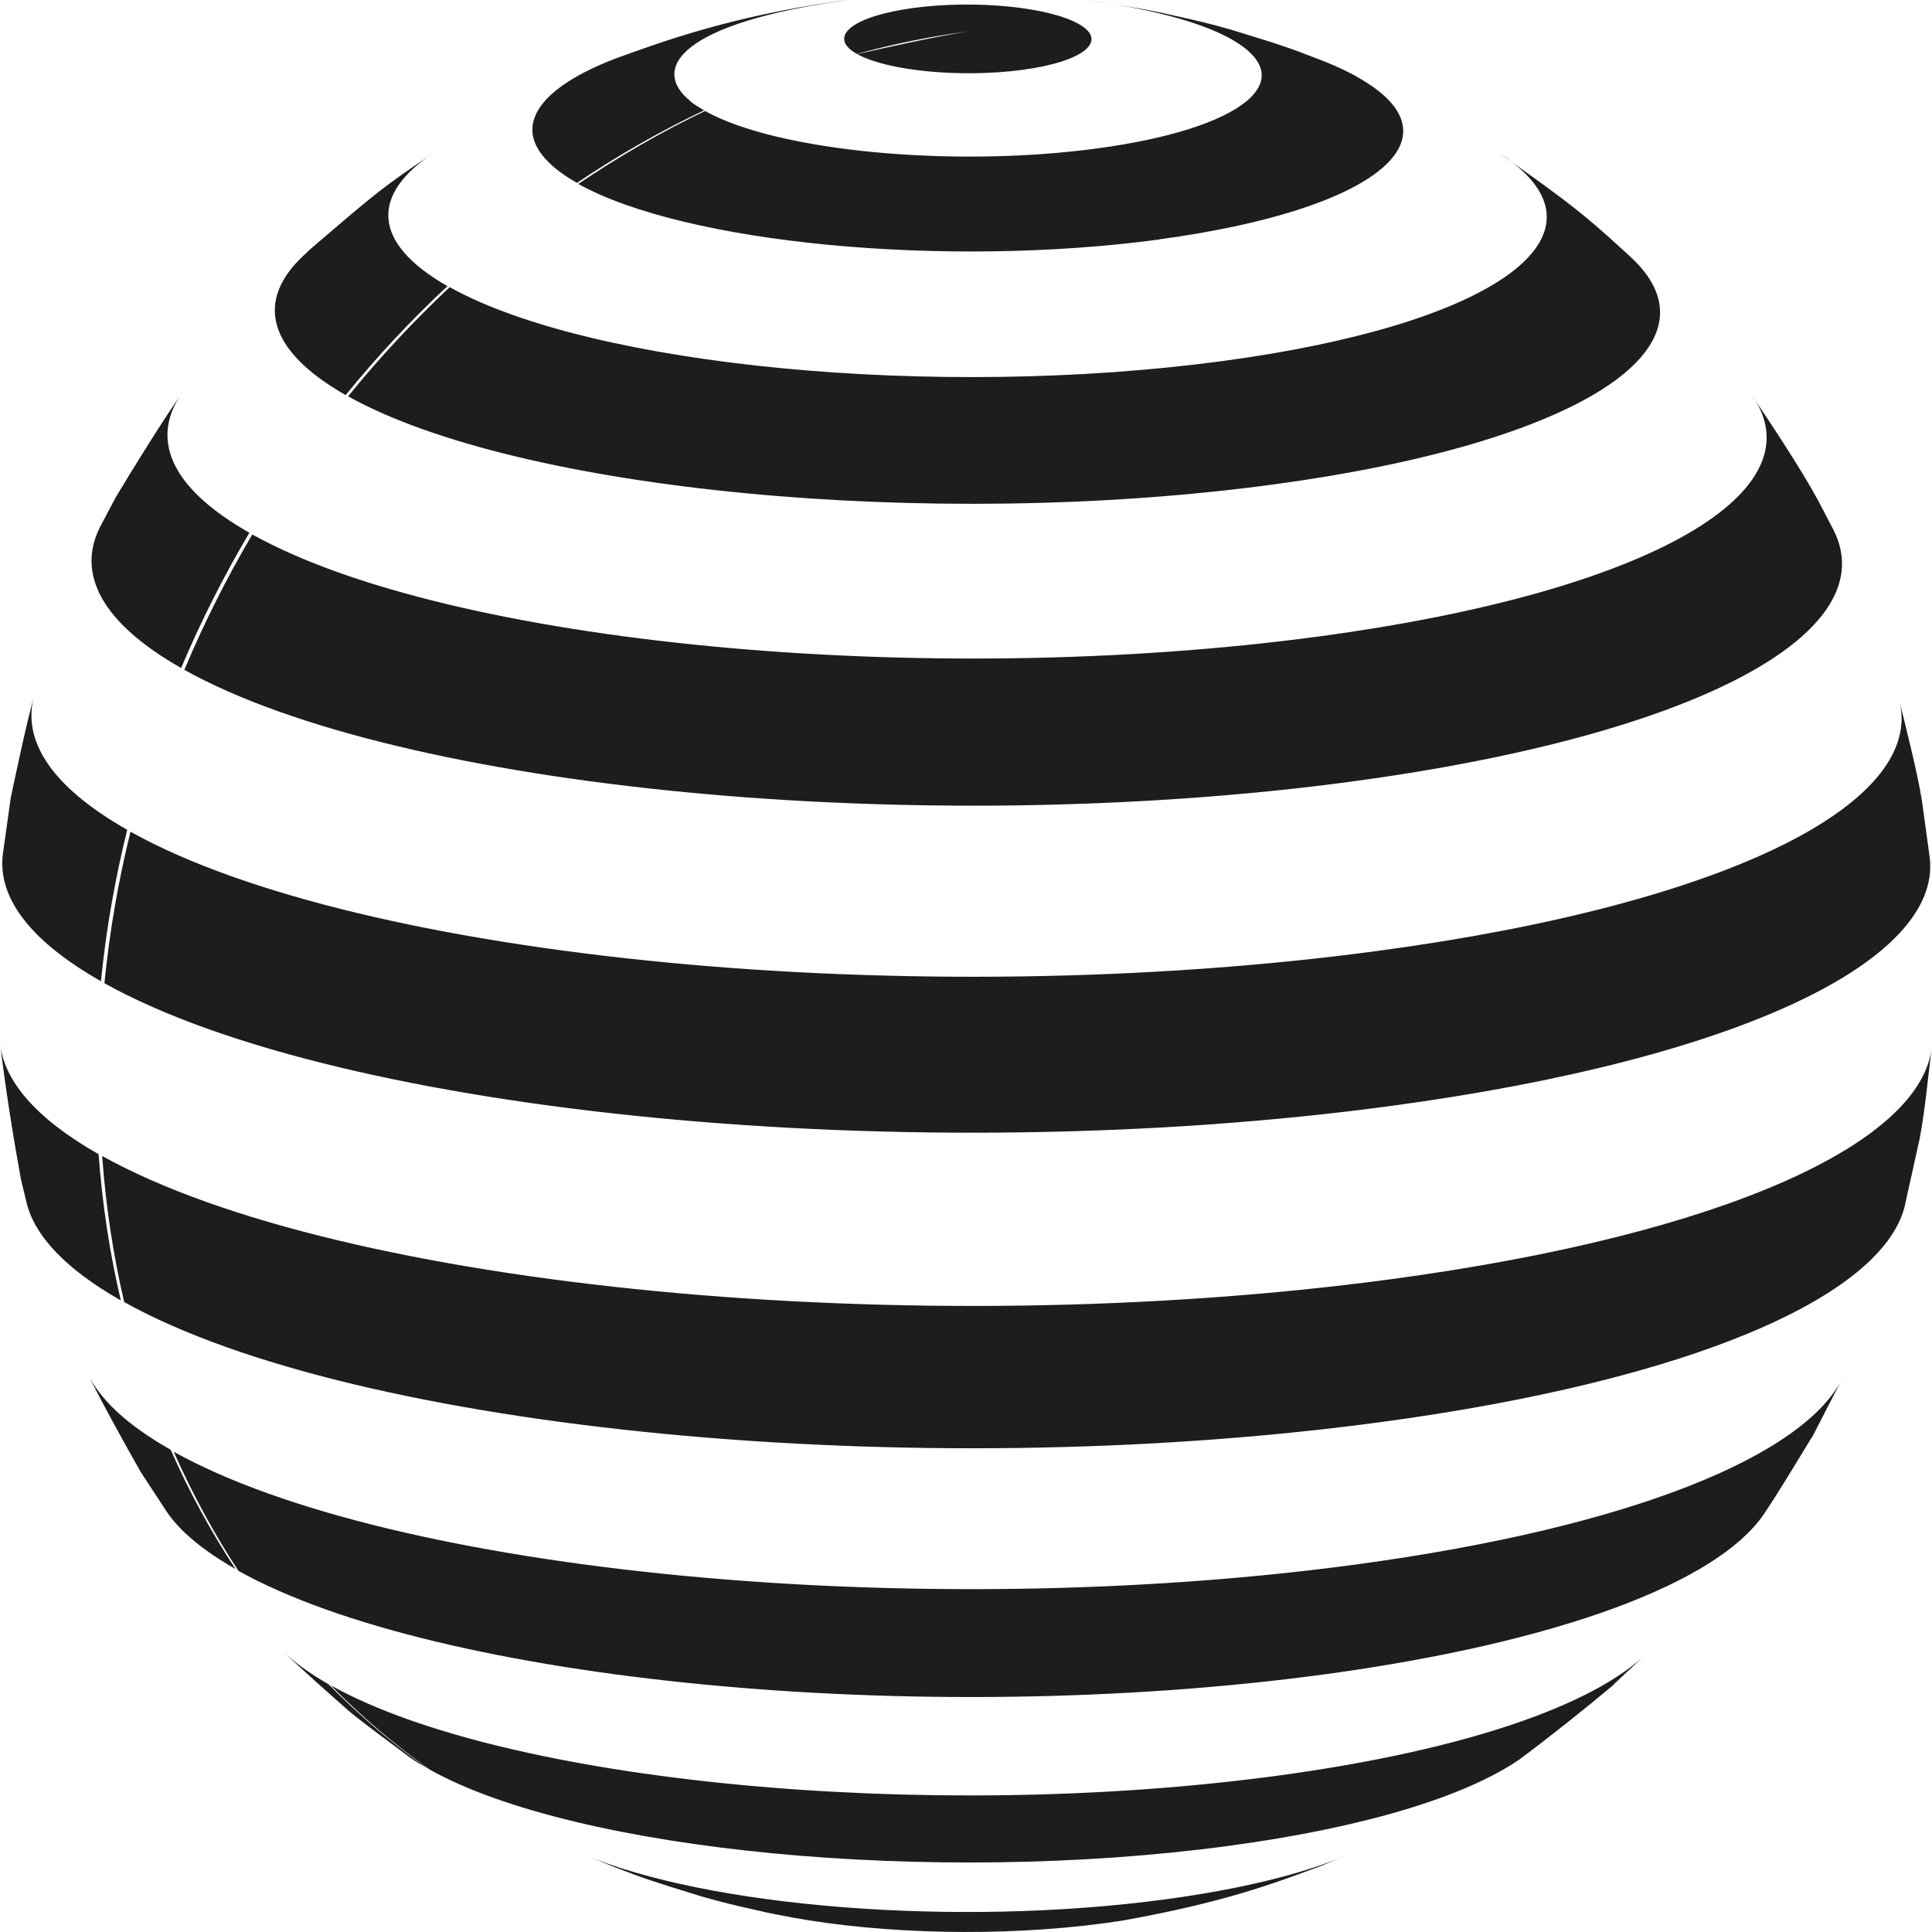
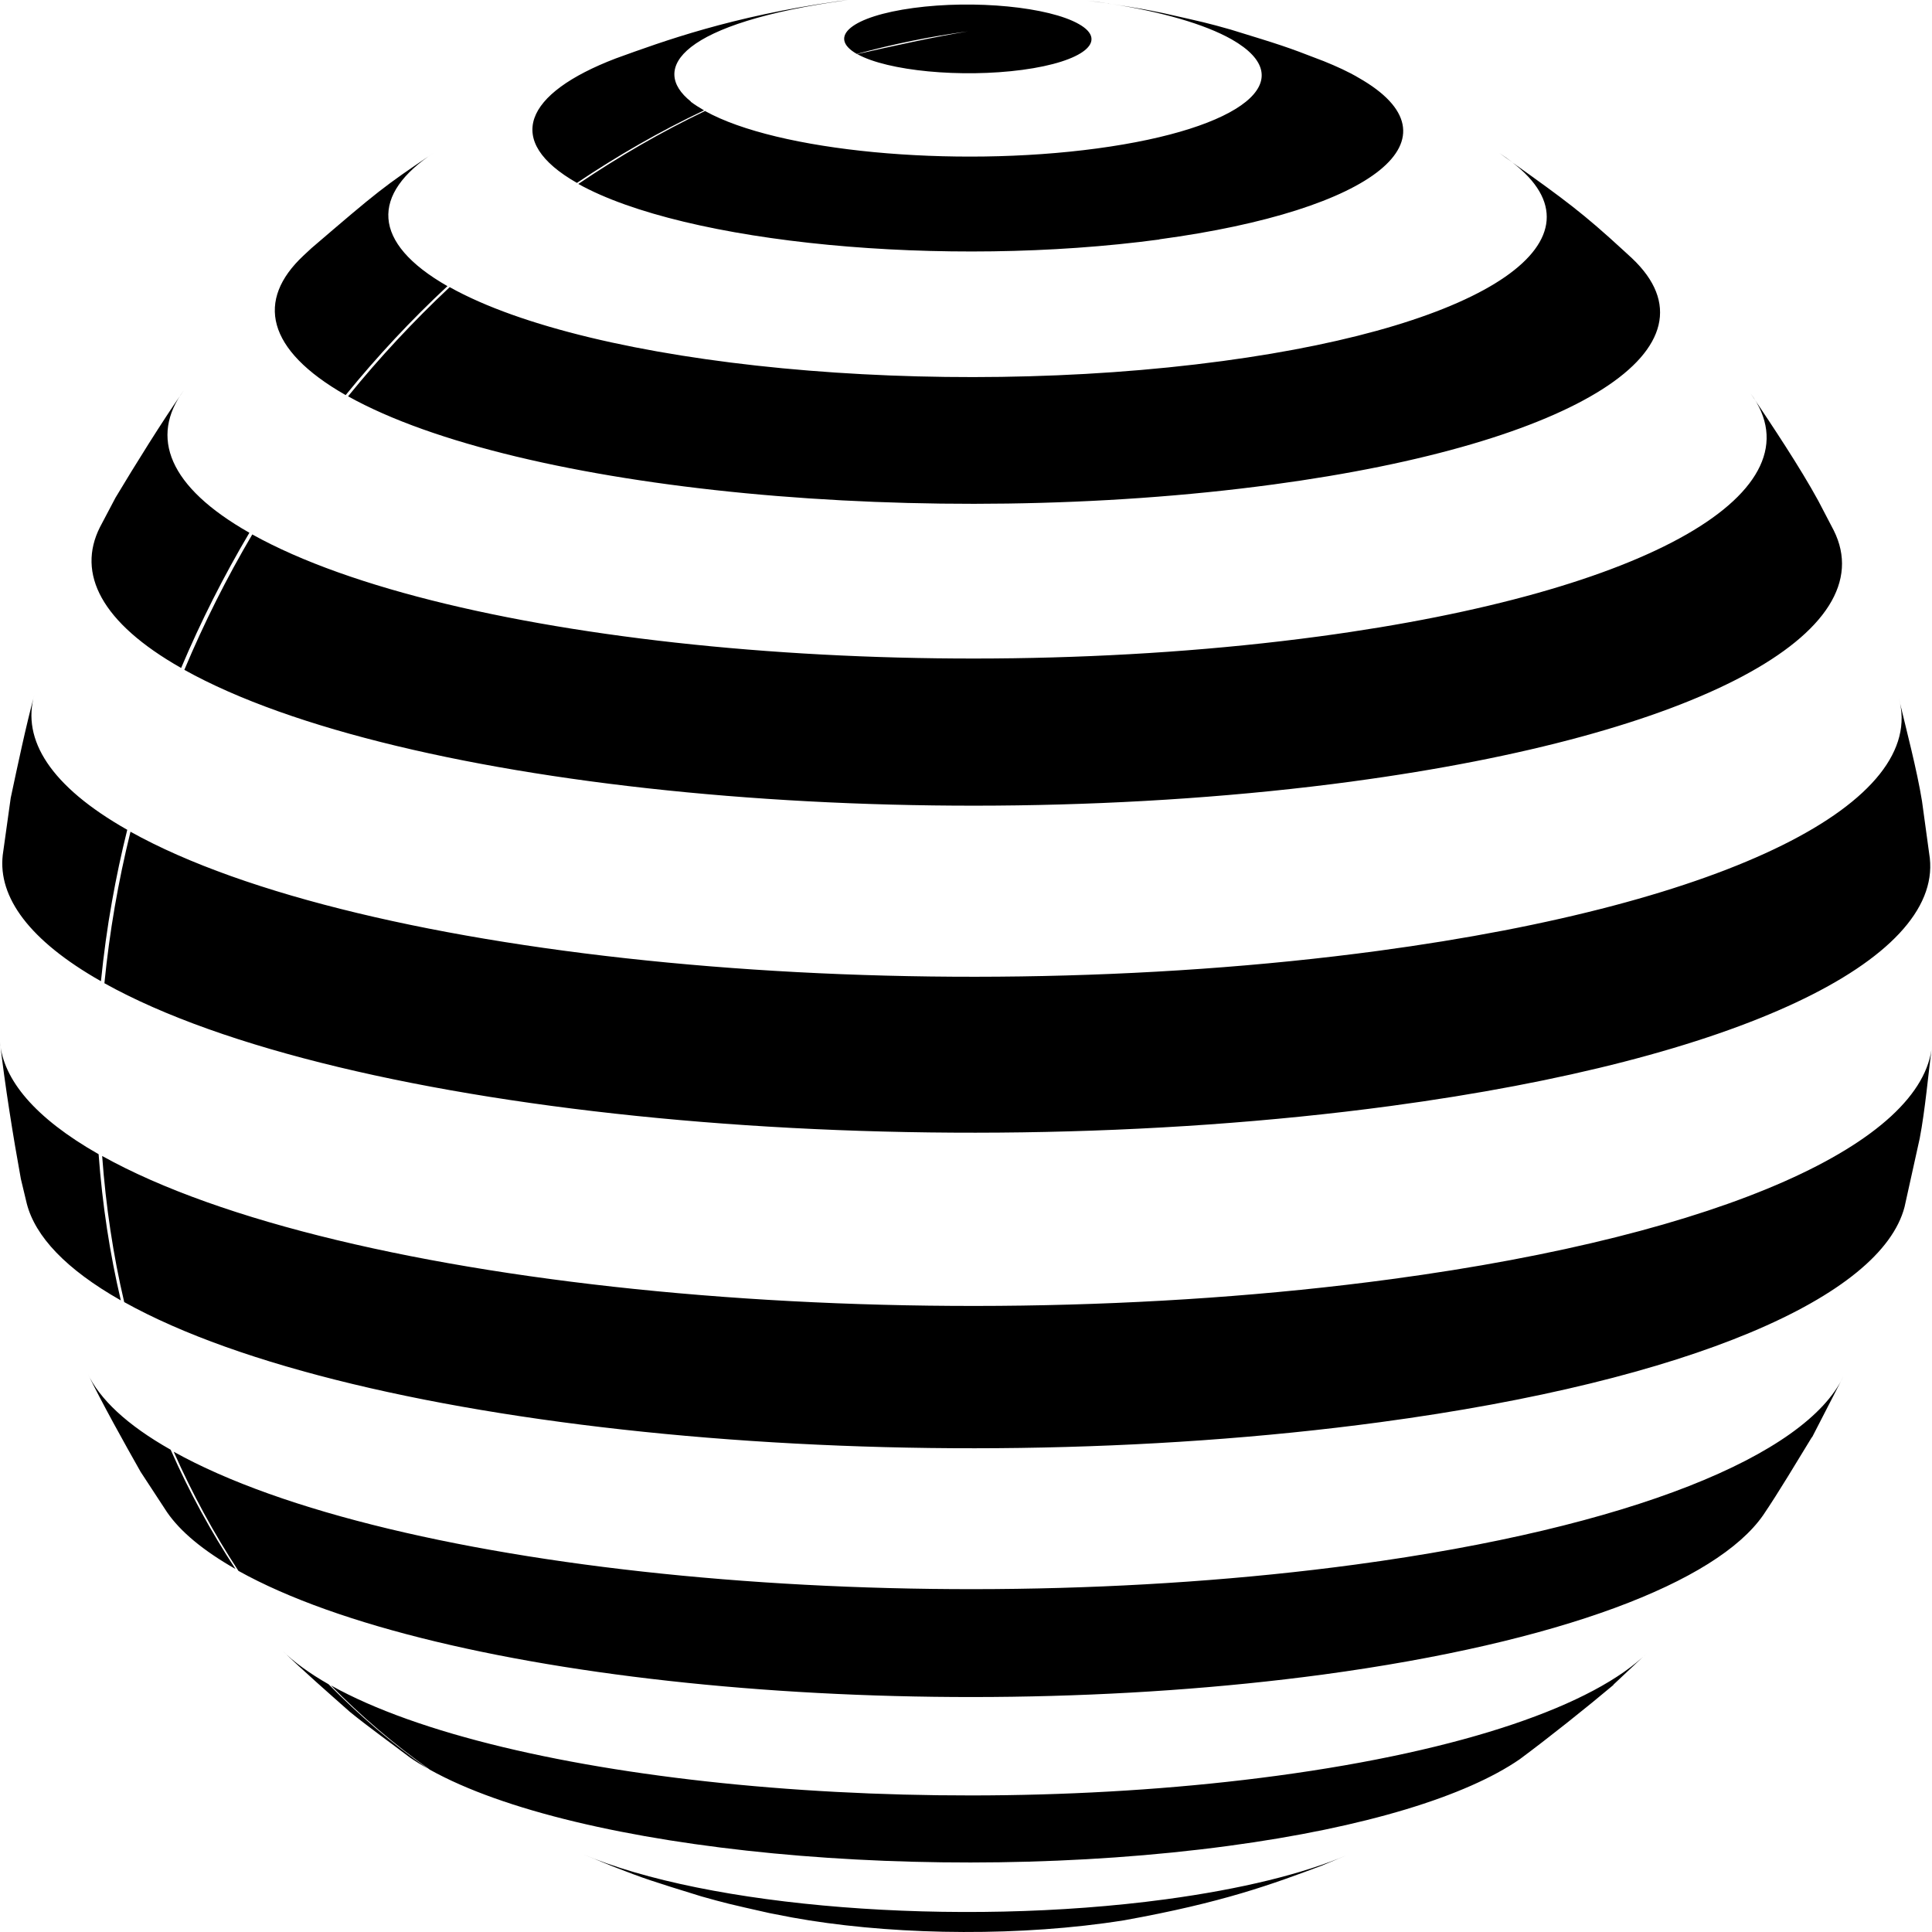
<svg xmlns="http://www.w3.org/2000/svg" width="24" height="24" viewBox="0 0 24 24" fill="none">
-   <path d="M16.437 23.169C15.801 23.407 15.199 23.632 13.962 23.855C13.882 23.868 13.8 23.879 13.716 23.891C12.429 24.064 10.964 24.024 9.842 23.82L9.558 23.765C9.041 23.649 9.011 23.641 8.714 23.558C8.089 23.365 8.022 23.344 7.609 23.184L7.234 23.03C8.779 23.691 11.88 23.944 14.48 23.594C15.427 23.466 16.189 23.276 16.728 23.047L16.435 23.169H16.437ZM5.092 21.832C4.869 21.663 4.565 21.444 4.347 21.266C4.094 21.042 3.753 20.743 3.509 20.506C3.652 20.647 3.843 20.786 4.081 20.922C4.462 21.308 4.873 21.661 5.315 21.971C5.235 21.925 5.161 21.88 5.092 21.832ZM20.043 20.931C19.7 21.219 19.235 21.59 18.877 21.855C18.216 22.31 16.97 22.701 15.256 22.931C11.59 23.424 7.163 23 5.34 21.984C4.902 21.674 4.49 21.323 4.111 20.937C6.271 22.142 11.518 22.645 15.864 22.059C18.201 21.744 19.803 21.179 20.46 20.535L20.041 20.929L20.043 20.931ZM2.075 18.785L1.747 18.284C1.541 17.92 1.269 17.432 1.086 17.057C1.236 17.379 1.575 17.701 2.12 18.009C2.351 18.533 2.621 19.029 2.926 19.491C2.522 19.261 2.24 19.025 2.075 18.785ZM22.508 17.853C22.329 18.145 22.095 18.539 21.902 18.823C21.322 19.655 19.39 20.402 16.435 20.802C11.453 21.472 5.441 20.895 2.962 19.514C2.658 19.051 2.389 18.556 2.158 18.034C4.858 19.539 11.408 20.167 16.835 19.436C20.268 18.973 22.434 18.078 22.899 17.099L22.51 17.855L22.508 17.853ZM0.333 14.953L0.259 14.644C0.166 14.136 0.057 13.456 0 12.943C0.038 13.412 0.434 13.888 1.225 14.338C1.271 14.964 1.364 15.572 1.501 16.154C0.817 15.766 0.438 15.358 0.333 14.953ZM23.848 14.139L23.659 14.993C23.369 16.107 21.015 17.147 17.144 17.667C11.375 18.444 4.412 17.775 1.543 16.175C1.406 15.593 1.315 14.987 1.269 14.36C4.214 16.002 11.362 16.688 17.285 15.89C21.445 15.33 23.899 14.185 24 12.982C23.956 13.328 23.914 13.795 23.848 14.138V14.139ZM1.581 10.307C1.507 10.603 1.444 10.9 1.391 11.199C1.332 11.526 1.288 11.856 1.254 12.189C0.364 11.684 -0.025 11.146 0.034 10.622L0.133 9.913C0.215 9.527 0.324 9.01 0.427 8.63C0.267 9.188 0.627 9.767 1.579 10.307H1.581ZM17.275 13.739C11.367 14.534 4.237 13.852 1.297 12.214C1.36 11.576 1.469 10.947 1.621 10.332C4.471 11.921 11.389 12.583 17.119 11.812C21.523 11.22 23.951 9.951 23.587 8.67C23.678 9.052 23.813 9.563 23.876 9.953L23.973 10.662C24.109 11.926 21.628 13.153 17.275 13.739ZM3.098 6.618C2.779 7.157 2.496 7.717 2.25 8.298C1.257 7.734 0.951 7.125 1.242 6.548L1.435 6.182C1.678 5.777 2.012 5.239 2.282 4.851C1.857 5.428 2.092 6.047 3.098 6.618ZM16.797 9.708C11.432 10.429 4.957 9.808 2.29 8.321C2.534 7.74 2.816 7.178 3.134 6.639C5.57 7.997 11.486 8.565 16.386 7.906C20.529 7.348 22.627 6.091 21.748 4.889C22.011 5.281 22.362 5.807 22.588 6.222L22.779 6.588C23.409 7.847 21.122 9.125 16.795 9.708H16.797ZM5.559 3.554C5.109 3.973 4.686 4.426 4.294 4.908C3.305 4.344 3.178 3.729 3.77 3.175L3.869 3.083C4.702 2.369 4.753 2.327 5.393 1.895C4.61 2.409 4.606 3.011 5.561 3.556L5.559 3.554ZM18.786 2.015C18.734 1.979 18.685 1.945 18.628 1.903C18.685 1.941 18.736 1.977 18.786 2.015ZM15.804 6.02C11.56 6.592 6.435 6.1 4.324 4.923C4.715 4.441 5.138 3.988 5.586 3.567C7.352 4.552 11.636 4.963 15.187 4.485C18.517 4.038 20.02 2.965 18.786 2.017C19.441 2.484 19.668 2.651 20.173 3.116L20.272 3.207C21.438 4.306 19.626 5.506 15.806 6.02H15.804ZM8.58 1.263C8.626 1.299 8.695 1.341 8.746 1.371C8.199 1.63 7.672 1.933 7.167 2.272C6.254 1.752 6.51 1.162 7.649 0.726C8.253 0.507 9.081 0.206 10.398 0.017L10.533 0C8.458 0.284 8.066 0.851 8.582 1.261L8.58 1.263ZM13.8 0.05C13.8 0.05 13.791 0.05 13.785 0.048C13.791 0.048 13.795 0.05 13.8 0.05ZM13.758 0.042C13.768 0.042 13.775 0.044 13.783 0.046C13.694 0.032 13.604 0.019 13.511 0.008L13.757 0.042H13.758ZM14.402 2.975C11.733 3.333 8.512 3.024 7.184 2.285C7.687 1.945 8.213 1.64 8.758 1.379C9.653 1.878 11.829 2.087 13.629 1.844C15.439 1.6 16.187 0.994 15.3 0.489C14.96 0.297 14.427 0.147 13.8 0.048C14.191 0.11 14.219 0.116 14.446 0.162C14.962 0.278 14.993 0.284 15.29 0.368C15.915 0.56 15.982 0.581 16.395 0.741L16.445 0.76C16.605 0.825 16.751 0.891 16.877 0.966C18.193 1.714 17.085 2.611 14.402 2.973V2.975ZM12.699 0.868C11.941 0.969 11.027 0.882 10.649 0.672C11.059 0.579 11.608 0.457 12.023 0.39C11.556 0.453 11.095 0.547 10.644 0.67C10.27 0.457 10.585 0.202 11.347 0.099C12.109 -0.004 13.029 0.086 13.402 0.299C13.775 0.51 13.461 0.766 12.699 0.868Z" fill="#1d1d1b" />
+   <path d="M16.437 23.169C15.801 23.407 15.199 23.632 13.962 23.855C13.882 23.868 13.8 23.879 13.716 23.891C12.429 24.064 10.964 24.024 9.842 23.82L9.558 23.765C9.041 23.649 9.011 23.641 8.714 23.558C8.089 23.365 8.022 23.344 7.609 23.184L7.234 23.03C8.779 23.691 11.88 23.944 14.48 23.594C15.427 23.466 16.189 23.276 16.728 23.047L16.435 23.169H16.437ZM5.092 21.832C4.869 21.663 4.565 21.444 4.347 21.266C4.094 21.042 3.753 20.743 3.509 20.506C3.652 20.647 3.843 20.786 4.081 20.922C4.462 21.308 4.873 21.661 5.315 21.971C5.235 21.925 5.161 21.88 5.092 21.832ZM20.043 20.931C19.7 21.219 19.235 21.59 18.877 21.855C18.216 22.31 16.97 22.701 15.256 22.931C11.59 23.424 7.163 23 5.34 21.984C4.902 21.674 4.49 21.323 4.111 20.937C6.271 22.142 11.518 22.645 15.864 22.059C18.201 21.744 19.803 21.179 20.46 20.535L20.041 20.929L20.043 20.931ZM2.075 18.785L1.747 18.284C1.541 17.92 1.269 17.432 1.086 17.057C1.236 17.379 1.575 17.701 2.12 18.009C2.351 18.533 2.621 19.029 2.926 19.491C2.522 19.261 2.24 19.025 2.075 18.785ZM22.508 17.853C22.329 18.145 22.095 18.539 21.902 18.823C21.322 19.655 19.39 20.402 16.435 20.802C11.453 21.472 5.441 20.895 2.962 19.514C2.658 19.051 2.389 18.556 2.158 18.034C4.858 19.539 11.408 20.167 16.835 19.436C20.268 18.973 22.434 18.078 22.899 17.099L22.51 17.855L22.508 17.853ZM0.333 14.953L0.259 14.644C0.166 14.136 0.057 13.456 0 12.943C0.038 13.412 0.434 13.888 1.225 14.338C1.271 14.964 1.364 15.572 1.501 16.154C0.817 15.766 0.438 15.358 0.333 14.953ZM23.848 14.139L23.659 14.993C23.369 16.107 21.015 17.147 17.144 17.667C11.375 18.444 4.412 17.775 1.543 16.175C1.406 15.593 1.315 14.987 1.269 14.36C4.214 16.002 11.362 16.688 17.285 15.89C21.445 15.33 23.899 14.185 24 12.982C23.956 13.328 23.914 13.795 23.848 14.138V14.139ZM1.581 10.307C1.507 10.603 1.444 10.9 1.391 11.199C1.332 11.526 1.288 11.856 1.254 12.189C0.364 11.684 -0.025 11.146 0.034 10.622L0.133 9.913C0.215 9.527 0.324 9.01 0.427 8.63C0.267 9.188 0.627 9.767 1.579 10.307H1.581ZM17.275 13.739C11.367 14.534 4.237 13.852 1.297 12.214C1.36 11.576 1.469 10.947 1.621 10.332C4.471 11.921 11.389 12.583 17.119 11.812C21.523 11.22 23.951 9.951 23.587 8.67C23.678 9.052 23.813 9.563 23.876 9.953L23.973 10.662C24.109 11.926 21.628 13.153 17.275 13.739ZM3.098 6.618C2.779 7.157 2.496 7.717 2.25 8.298C1.257 7.734 0.951 7.125 1.242 6.548L1.435 6.182C1.678 5.777 2.012 5.239 2.282 4.851C1.857 5.428 2.092 6.047 3.098 6.618ZM16.797 9.708C11.432 10.429 4.957 9.808 2.29 8.321C2.534 7.74 2.816 7.178 3.134 6.639C5.57 7.997 11.486 8.565 16.386 7.906C20.529 7.348 22.627 6.091 21.748 4.889C22.011 5.281 22.362 5.807 22.588 6.222L22.779 6.588C23.409 7.847 21.122 9.125 16.795 9.708H16.797ZM5.559 3.554C5.109 3.973 4.686 4.426 4.294 4.908C3.305 4.344 3.178 3.729 3.77 3.175L3.869 3.083C4.702 2.369 4.753 2.327 5.393 1.895C4.61 2.409 4.606 3.011 5.561 3.556L5.559 3.554ZM18.786 2.015C18.734 1.979 18.685 1.945 18.628 1.903C18.685 1.941 18.736 1.977 18.786 2.015ZM15.804 6.02C11.56 6.592 6.435 6.1 4.324 4.923C4.715 4.441 5.138 3.988 5.586 3.567C7.352 4.552 11.636 4.963 15.187 4.485C18.517 4.038 20.02 2.965 18.786 2.017C19.441 2.484 19.668 2.651 20.173 3.116L20.272 3.207C21.438 4.306 19.626 5.506 15.806 6.02H15.804ZM8.58 1.263C8.626 1.299 8.695 1.341 8.746 1.371C8.199 1.63 7.672 1.933 7.167 2.272C6.254 1.752 6.51 1.162 7.649 0.726C8.253 0.507 9.081 0.206 10.398 0.017L10.533 0C8.458 0.284 8.066 0.851 8.582 1.261L8.58 1.263ZM13.8 0.05C13.8 0.05 13.791 0.05 13.785 0.048C13.791 0.048 13.795 0.05 13.8 0.05ZM13.758 0.042C13.768 0.042 13.775 0.044 13.783 0.046C13.694 0.032 13.604 0.019 13.511 0.008L13.757 0.042H13.758ZM14.402 2.975C11.733 3.333 8.512 3.024 7.184 2.285C7.687 1.945 8.213 1.64 8.758 1.379C9.653 1.878 11.829 2.087 13.629 1.844C15.439 1.6 16.187 0.994 15.3 0.489C14.96 0.297 14.427 0.147 13.8 0.048C14.191 0.11 14.219 0.116 14.446 0.162C14.962 0.278 14.993 0.284 15.29 0.368C15.915 0.56 15.982 0.581 16.395 0.741L16.445 0.76C16.605 0.825 16.751 0.891 16.877 0.966C18.193 1.714 17.085 2.611 14.402 2.973V2.975ZM12.699 0.868C11.941 0.969 11.027 0.882 10.649 0.672C11.059 0.579 11.608 0.457 12.023 0.39C11.556 0.453 11.095 0.547 10.644 0.67C10.27 0.457 10.585 0.202 11.347 0.099C12.109 -0.004 13.029 0.086 13.402 0.299C13.775 0.51 13.461 0.766 12.699 0.868Z" fill="currentColor" />
</svg>
